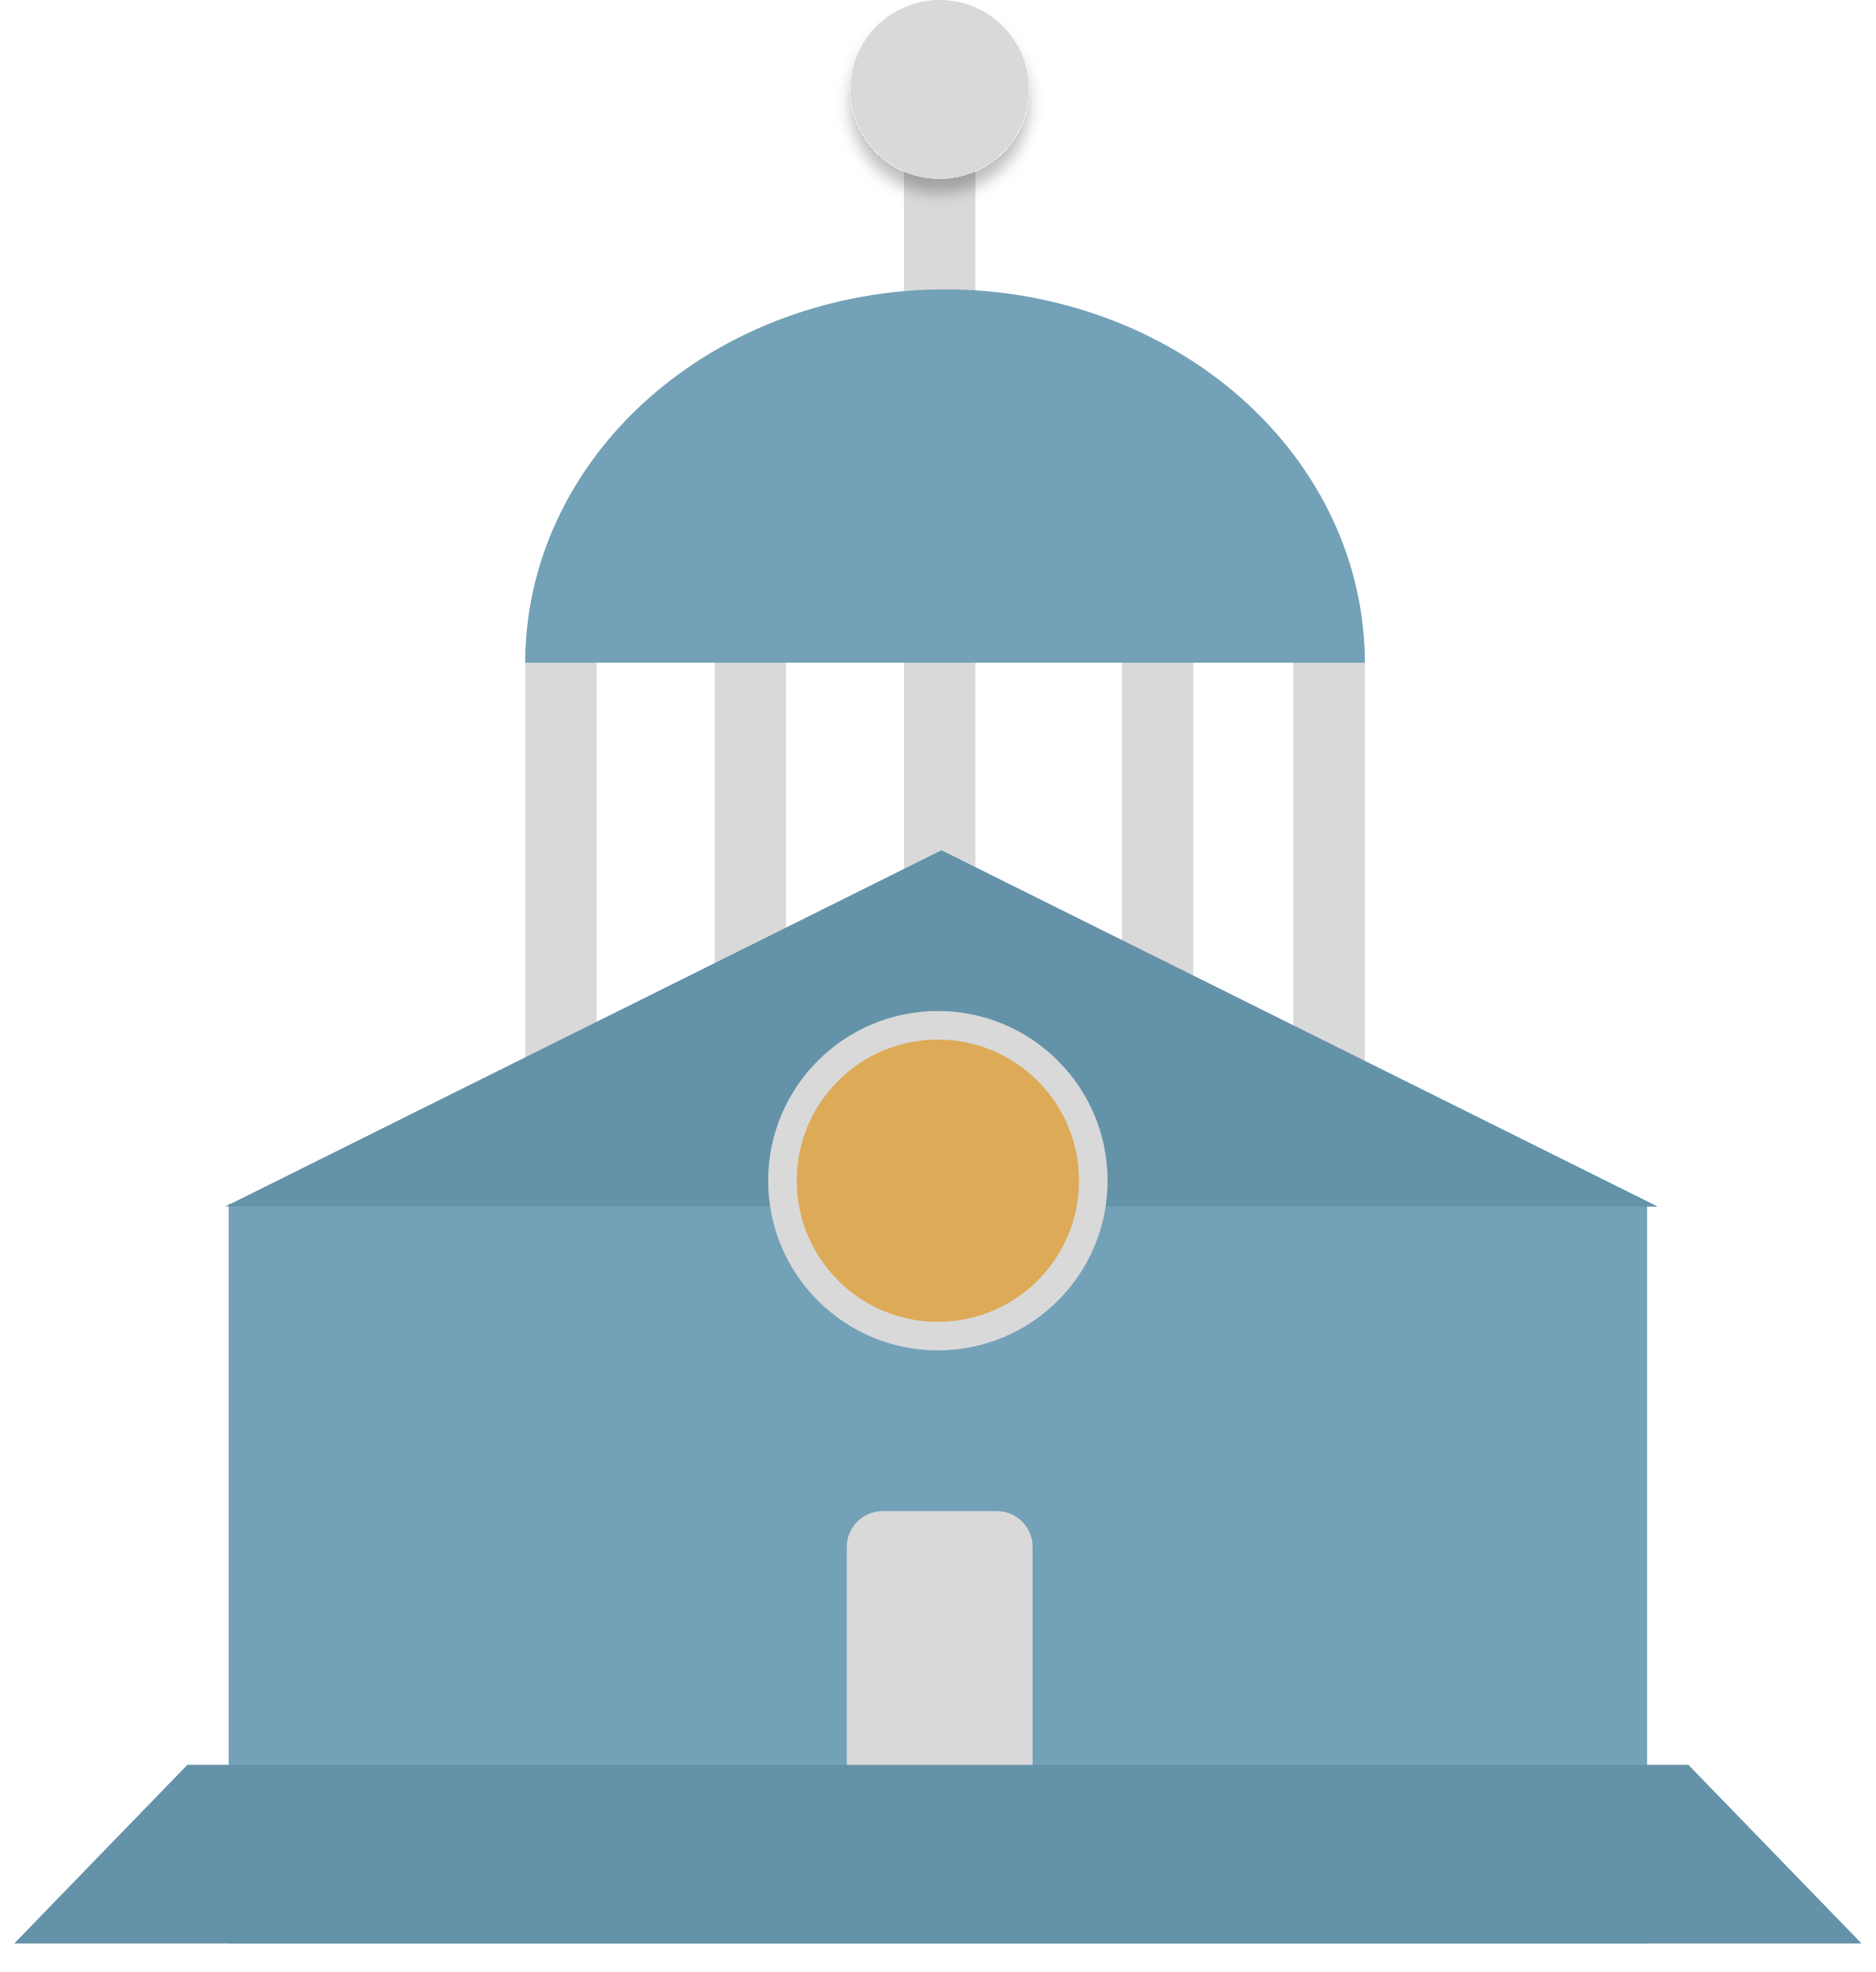
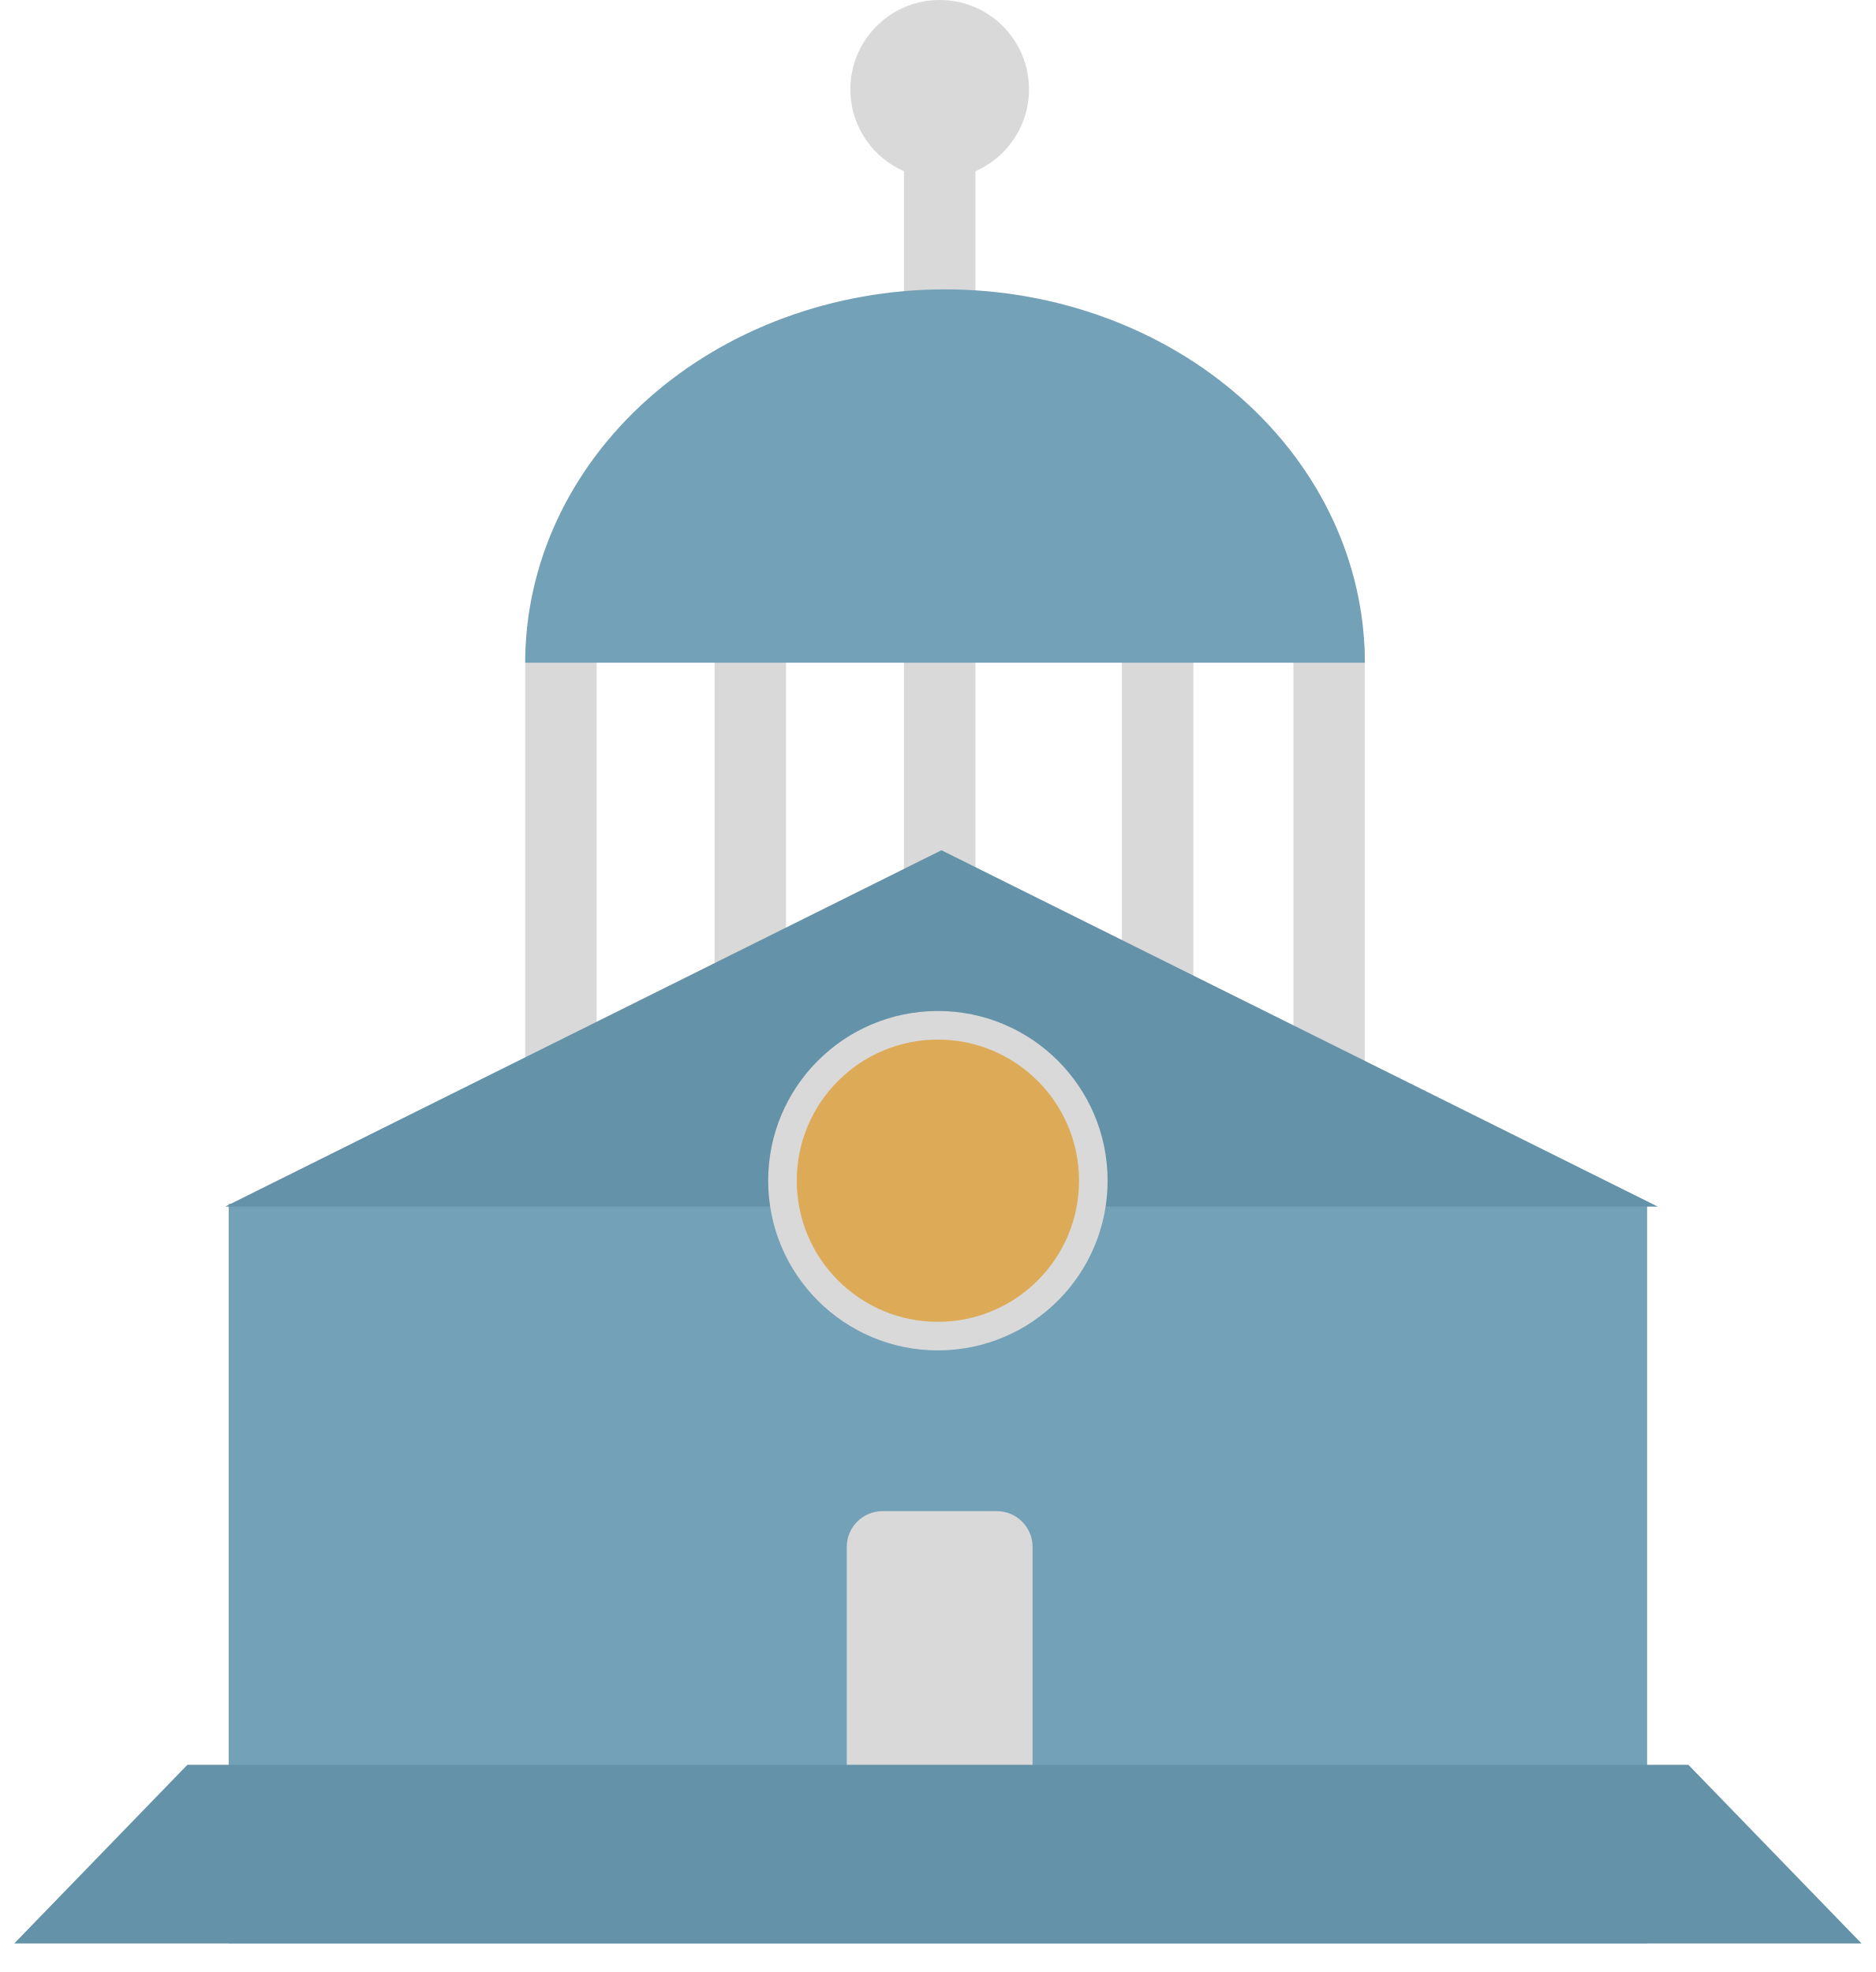
<svg xmlns="http://www.w3.org/2000/svg" width="525" height="552" viewBox="0 0 525 552" fill="none">
  <g>
    <g>
      <line x1="210" y1="145" x2="210" y2="324" stroke-width="20" stroke="#D9D9D9" />
      <line x1="324" y1="145" x2="324" y2="324" stroke-width="20" stroke="#D9D9D9" />
      <line x1="263" y1="27" x2="263" y2="247" stroke-width="20" stroke="#D9D9D9" />
      <line x1="157" y1="181" x2="157" y2="360" stroke-width="20" stroke="#D9D9D9" />
      <line x1="372" y1="181" x2="372" y2="360" stroke-width="20" stroke="#D9D9D9" />
      <rect x="64" y="337" width="397" height="207" fill="#73A1B8" />
      <rect x="237" y="423" width="52" height="87" rx="10" fill="#D9D9D9" />
      <path d="M263.5 238L463.985 337.75H63.015L263.5 238Z" fill="#6492A9" />
      <circle cx="262.5" cy="330.5" r="43.5" fill="#DDAA58" stroke-width="8" stroke="#D9D9D9" />
      <path d="M382 185.5C382 157.785 369.621 131.205 347.585 111.607C325.55 92.01 295.663 81 264.5 81C233.337 81 203.45 92.01 181.415 111.607C159.379 131.205 147 157.785 147 185.5L264.5 185.5H382Z" fill="#73A1B8" />
    </g>
    <path d="M472.548 494H52.452L4 544H521L472.548 494Z" fill="#6492A9" />
-     <g filter="url(#filter2_d_32_147)">
+     <g>
      <circle cx="263" cy="25" r="25" fill="#D9D9D9" />
    </g>
  </g>
  <defs>
    <filter id="filter0_d_32_147" x="0" y="0" width="525" height="552" filterUnits="userSpaceOnUse" color-interpolation-filters="sRGB">
      <feFlood flood-opacity="0" result="BackgroundImageFix" />
      <feColorMatrix in="SourceAlpha" type="matrix" values="0 0 0 0 0 0 0 0 0 0 0 0 0 0 0 0 0 0 127 0" result="hardAlpha" />
      <feOffset dy="4" />
      <feGaussianBlur stdDeviation="2" />
      <feComposite in2="hardAlpha" operator="out" />
      <feColorMatrix type="matrix" values="0 0 0 0 0 0 0 0 0 0 0 0 0 0 0 0 0 0 0.25 0" />
      <feBlend mode="normal" in2="BackgroundImageFix" result="effect1_dropShadow_32_147" />
      <feBlend mode="normal" in="SourceGraphic" in2="effect1_dropShadow_32_147" result="shape" />
    </filter>
    <filter id="filter1_d_32_147" x="59.015" y="27" width="408.97" height="525" filterUnits="userSpaceOnUse" color-interpolation-filters="sRGB">
      <feFlood flood-opacity="0" result="BackgroundImageFix" />
      <feColorMatrix in="SourceAlpha" type="matrix" values="0 0 0 0 0 0 0 0 0 0 0 0 0 0 0 0 0 0 127 0" result="hardAlpha" />
      <feOffset dy="4" />
      <feGaussianBlur stdDeviation="2" />
      <feComposite in2="hardAlpha" operator="out" />
      <feColorMatrix type="matrix" values="0 0 0 0 0 0 0 0 0 0 0 0 0 0 0 0 0 0 0.25 0" />
      <feBlend mode="normal" in2="BackgroundImageFix" result="effect1_dropShadow_32_147" />
      <feBlend mode="normal" in="SourceGraphic" in2="effect1_dropShadow_32_147" result="shape" />
    </filter>
    <filter id="filter2_d_32_147" x="234" y="0" width="58" height="58" filterUnits="userSpaceOnUse" color-interpolation-filters="sRGB">
      <feFlood flood-opacity="0" result="BackgroundImageFix" />
      <feColorMatrix in="SourceAlpha" type="matrix" values="0 0 0 0 0 0 0 0 0 0 0 0 0 0 0 0 0 0 127 0" result="hardAlpha" />
      <feOffset dy="4" />
      <feGaussianBlur stdDeviation="2" />
      <feComposite in2="hardAlpha" operator="out" />
      <feColorMatrix type="matrix" values="0 0 0 0 0 0 0 0 0 0 0 0 0 0 0 0 0 0 0.25 0" />
      <feBlend mode="normal" in2="BackgroundImageFix" result="effect1_dropShadow_32_147" />
      <feBlend mode="normal" in="SourceGraphic" in2="effect1_dropShadow_32_147" result="shape" />
    </filter>
  </defs>
</svg>
